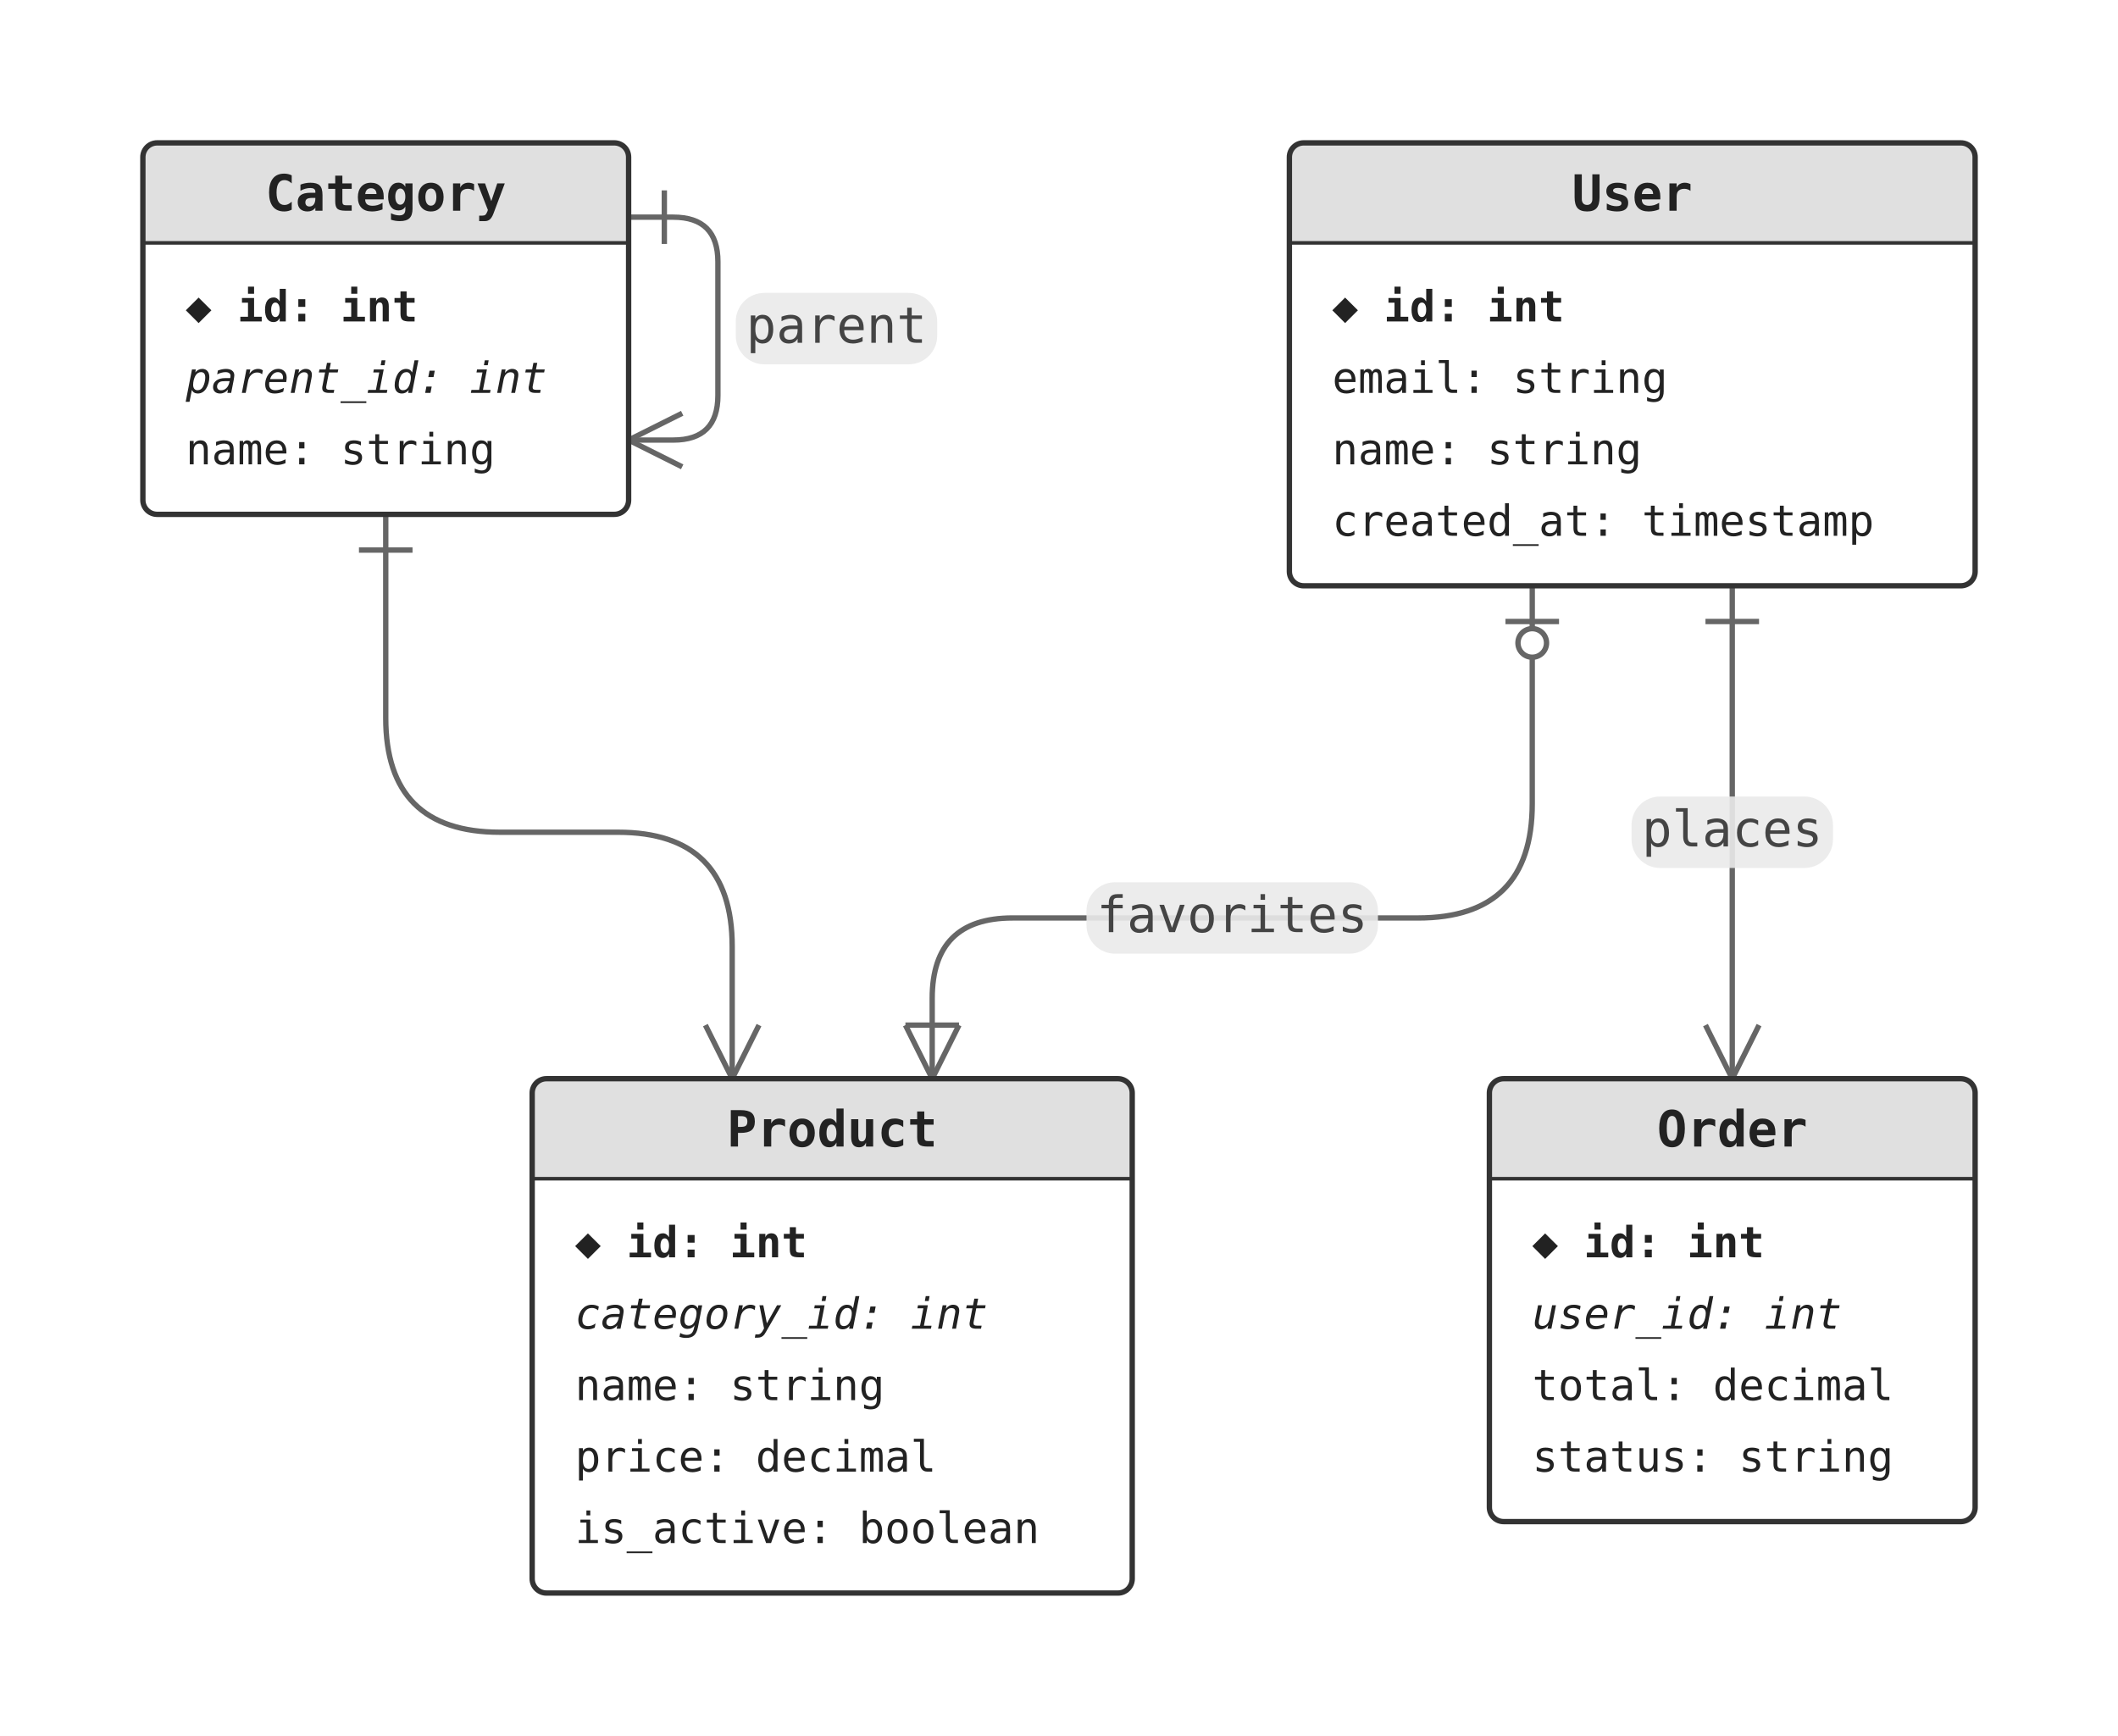
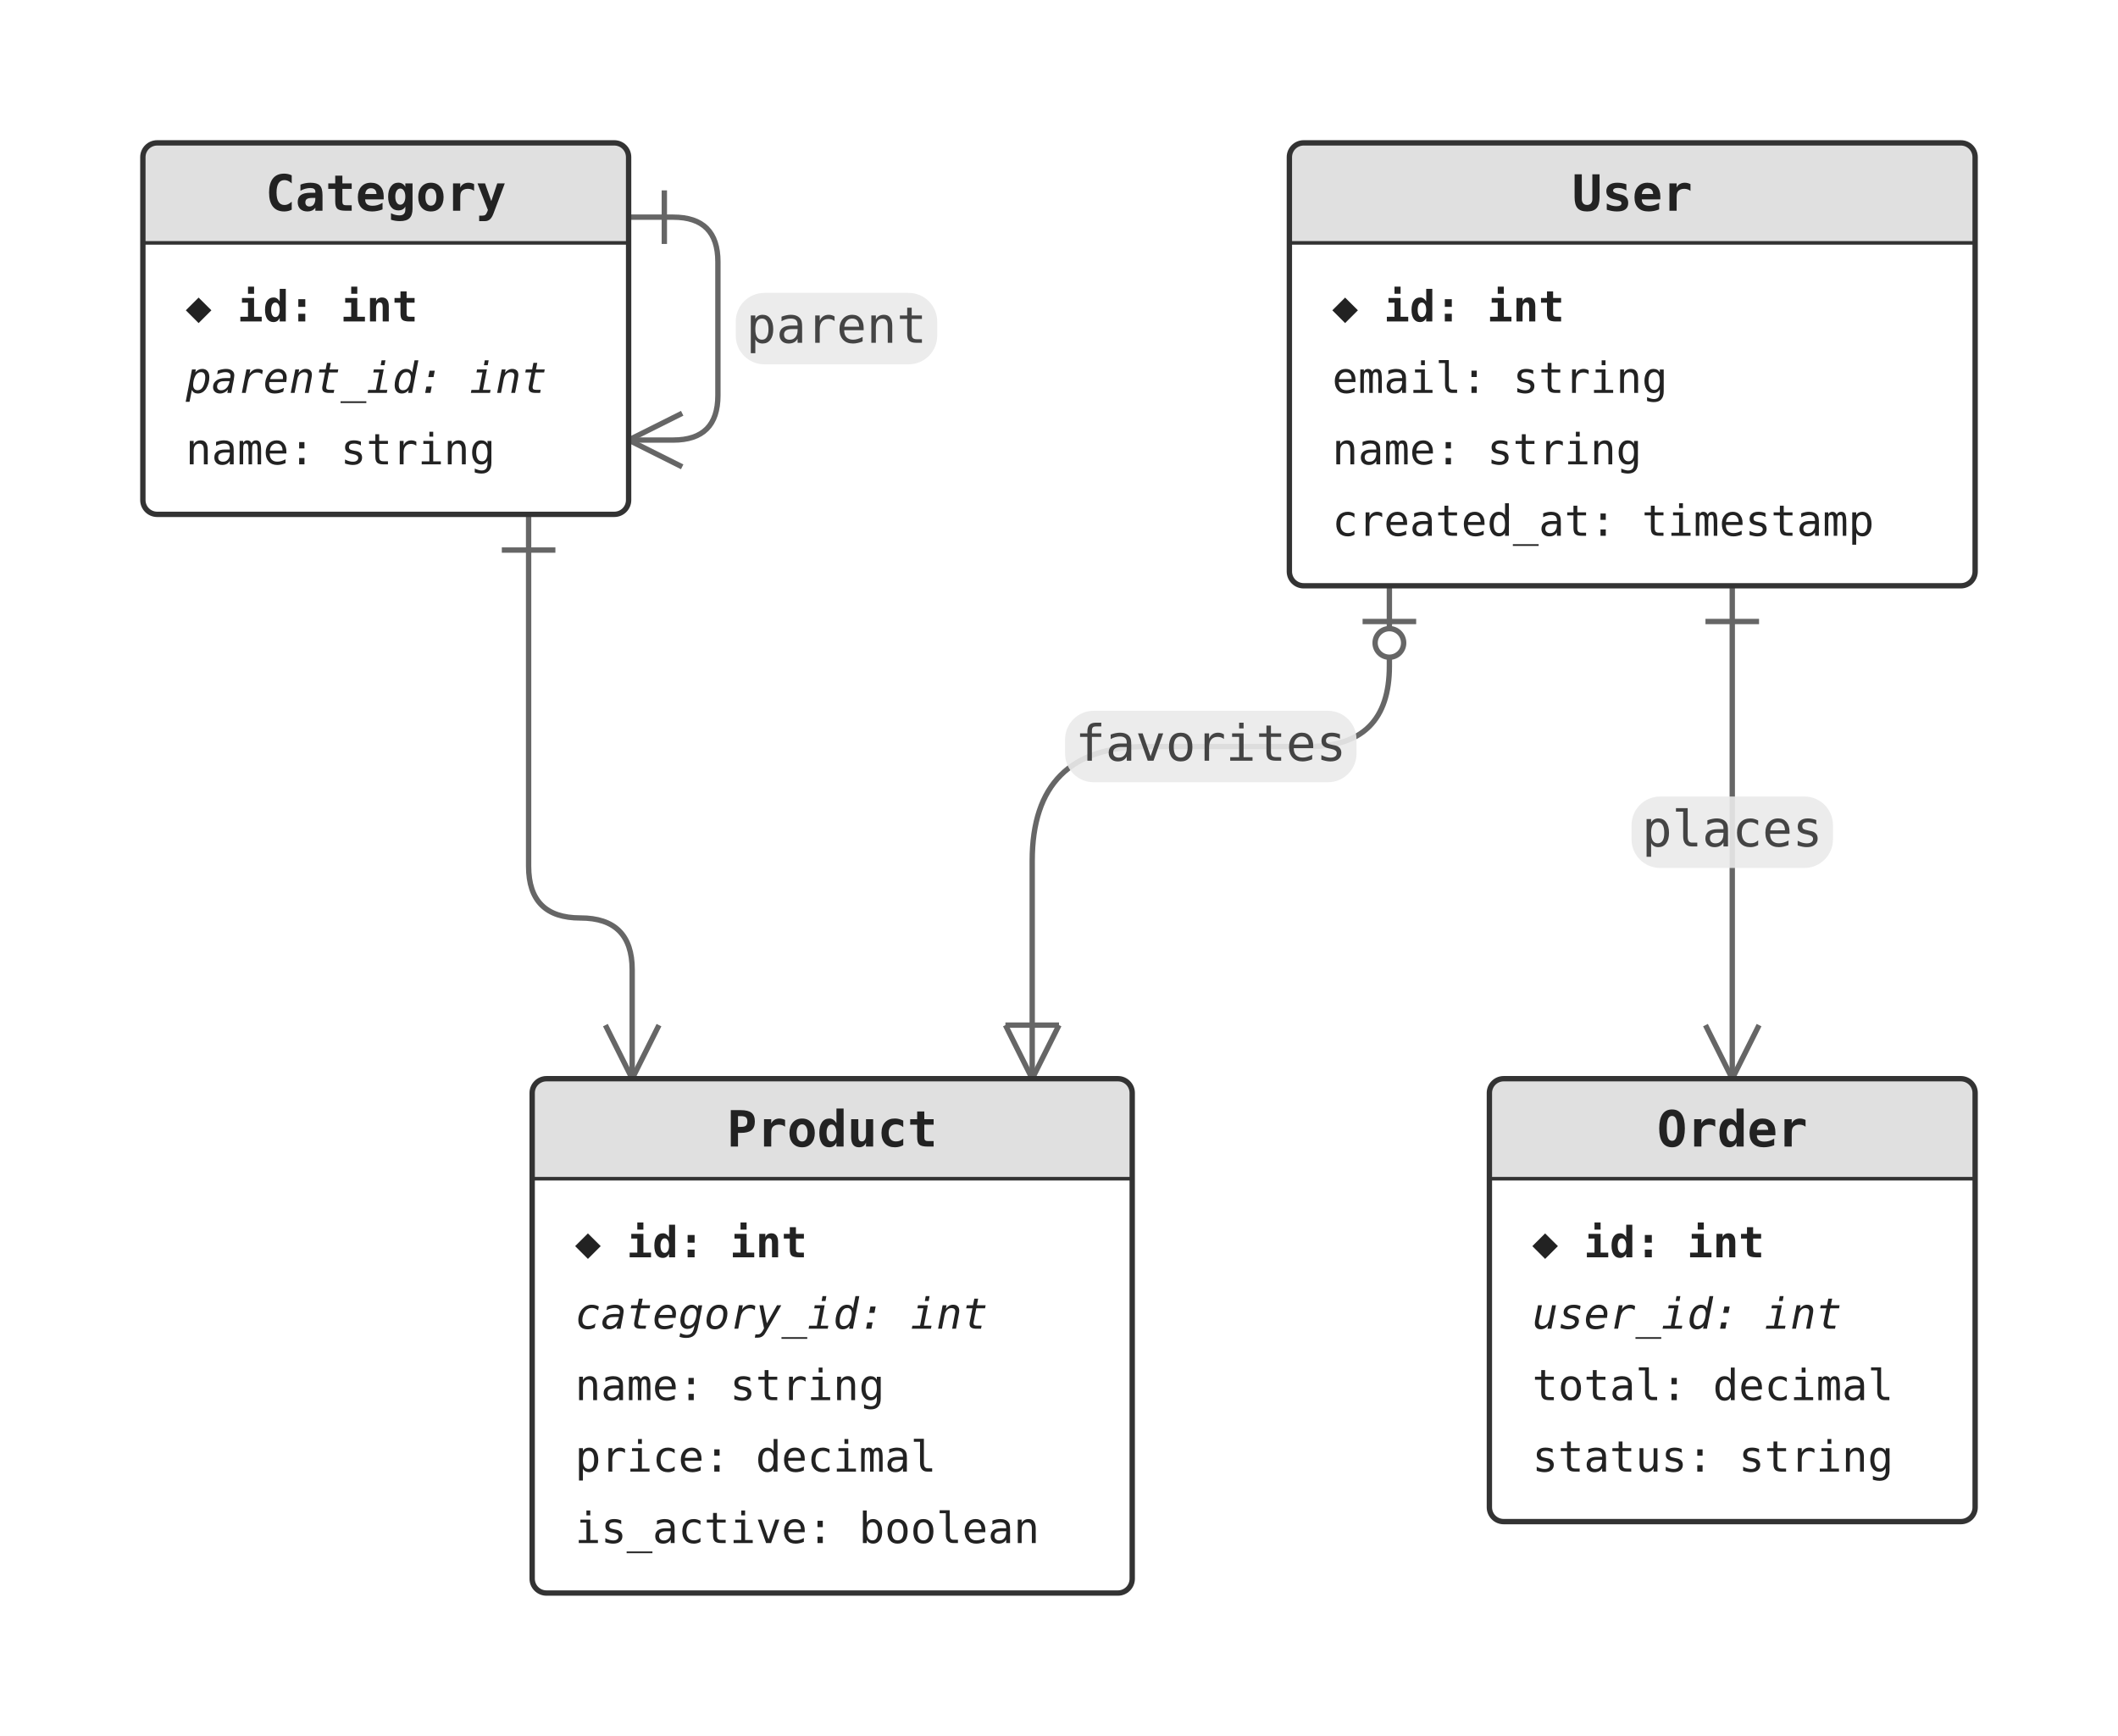
<svg xmlns="http://www.w3.org/2000/svg" width="593" height="486" viewBox="0 0 593 486">
  <style>
  .canvas { fill: #fff; }
  .entity-bg { fill: #fff; }
  .entity-header { fill: #e0e0e0; }
  .entity-border { fill: none; stroke: #333; stroke-width: 1.5; }
  .entity-separator { stroke: #333; stroke-width: 1; }
  .entity-name { font-family: monospace; font-size: 14px; font-weight: bold; fill: #222; }
  .column-text { font-family: monospace; font-size: 12px; fill: #222; }
  .pk { font-weight: bold; }
  .fk { font-style: italic; }
  .edge { stroke: #666; stroke-width: 1.5; fill: none; }
  .edge-symbol { stroke: #666; stroke-width: 1.5; fill: none; }
  .edge-symbol-zero { stroke: #666; stroke-width: 1.5; fill: #fff; }
  .edge-label-bg { fill: rgba(234,234,234,0.9); }
  .edge-label { font-family: monospace; font-size: 14px; fill: #444; }
  .cardinality-bg { fill: rgba(224,224,224,0.95); }
  .cardinality { font-family: monospace; font-size: 15px; font-weight: bold; fill: #222; }
  @media (prefers-color-scheme: dark) {
    .canvas { fill: #0d1117; }
    .entity-bg { fill: #161b22; }
    .entity-header { fill: #262c36; }
    .entity-border { stroke: #6e7681; }
    .entity-separator { stroke: #6e7681; }
    .entity-name { fill: #e6edf3; }
    .column-text { fill: #e6edf3; }
    .edge { stroke: #8b949e; }
    .edge-symbol { stroke: #8b949e; }
    .edge-symbol-zero { stroke: #8b949e; fill: #0d1117; }
    .edge-label-bg { fill: rgba(48,54,61,0.92); }
    .edge-label { fill: #c9d1d9; }
    .cardinality-bg { fill: rgba(60,67,76,0.95); }
    .cardinality { fill: #f0f6fc; }
  }
</style>
  <rect class="canvas" width="100%" height="100%" />
  <path class="edge" d="M 176 60.8 L 188.5 60.8 Q 201 60.8 201 73.3 L 201 110.7 Q 201 123.2 188.5 123.2 L 176 123.2" />
  <path class="edge-symbol" d="M 186 53.3 L 186 68.3" />
  <path class="edge-symbol" d="M 176 123.2 L 191 115.7" />
  <path class="edge-symbol" d="M 176 123.2 L 191 130.7" />
-   <path class="edge" d="M 108 144 L 108 201 Q 108 233 140 233 L 173 233 Q 205 233 205 265 L 205 302" />
-   <path class="edge-symbol" d="M 115.5 154 L 100.5 154" />
-   <path class="edge-symbol" d="M 205 302 L 197.5 287" />
-   <path class="edge-symbol" d="M 205 302 L 212.5 287" />
+   <path class="edge" d="M 148 144 L 148 242.5 Q 148 257 162.5 257 L 162.5 257 Q 177 257 177 271.5 L 177 302" />
+   <path class="edge-symbol" d="M 155.5 154 L 140.5 154" />
+   <path class="edge-symbol" d="M 177 302 L 169.5 287" />
+   <path class="edge-symbol" d="M 177 302 L 184.5 287" />
  <path class="edge" d="M 485 164 L 485 302" />
  <path class="edge-symbol" d="M 492.5 174 L 477.5 174" />
  <path class="edge-symbol" d="M 485 302 L 477.5 287" />
  <path class="edge-symbol" d="M 485 302 L 492.5 287" />
-   <path class="edge" d="M 429 164 L 429 225 Q 429 257 397 257 L 283.5 257 Q 261 257 261 279.5 L 261 302" />
-   <path class="edge-symbol" d="M 436.5 174 L 421.5 174" />
-   <circle class="edge-symbol-zero" cx="429" cy="180" r="4" />
-   <path class="edge-symbol" d="M 261 302 L 253.5 287" />
-   <path class="edge-symbol" d="M 261 302 L 268.5 287" />
-   <path class="edge-symbol" d="M 253.5 287 L 268.5 287" />
+   <path class="edge" d="M 389 164 L 389 186.5 Q 389 209 366.5 209 L 321 209 Q 289 209 289 241 L 289 302" />
+   <path class="edge-symbol" d="M 396.5 174 L 381.5 174" />
+   <circle class="edge-symbol-zero" cx="389" cy="180" r="4" />
+   <path class="edge-symbol" d="M 289 302 L 281.5 287" />
+   <path class="edge-symbol" d="M 289 302 L 296.5 287" />
+   <path class="edge-symbol" d="M 281.5 287 L 296.5 287" />
  <rect class="entity-bg" x="40" y="40" width="136" height="104" rx="4" />
  <rect class="entity-header" x="40" y="40" width="136" height="28" rx="4" />
  <rect class="entity-header" x="40" y="64" width="136" height="4" />
  <text class="entity-name" x="108" y="59" text-anchor="middle">Category</text>
  <line class="entity-separator" x1="40" y1="68" x2="176" y2="68" />
  <text class="column-text pk" x="52" y="90">◆ id: int</text>
  <text class="column-text fk" x="52" y="110">  parent_id: int</text>
  <text class="column-text" x="52" y="130">  name: string</text>
  <rect class="entity-border" x="40" y="40" width="136" height="104" rx="4" />
  <rect class="entity-bg" x="361" y="40" width="192" height="124" rx="4" />
  <rect class="entity-header" x="361" y="40" width="192" height="28" rx="4" />
  <rect class="entity-header" x="361" y="64" width="192" height="4" />
  <text class="entity-name" x="457" y="59" text-anchor="middle">User</text>
  <line class="entity-separator" x1="361" y1="68" x2="553" y2="68" />
  <text class="column-text pk" x="373" y="90">◆ id: int</text>
  <text class="column-text" x="373" y="110">  email: string</text>
  <text class="column-text" x="373" y="130">  name: string</text>
  <text class="column-text" x="373" y="150">  created_at: timestamp</text>
  <rect class="entity-border" x="361" y="40" width="192" height="124" rx="4" />
  <rect class="entity-bg" x="149" y="302" width="168" height="144" rx="4" />
  <rect class="entity-header" x="149" y="302" width="168" height="28" rx="4" />
  <rect class="entity-header" x="149" y="326" width="168" height="4" />
  <text class="entity-name" x="233" y="321" text-anchor="middle">Product</text>
  <line class="entity-separator" x1="149" y1="330" x2="317" y2="330" />
  <text class="column-text pk" x="161" y="352">◆ id: int</text>
  <text class="column-text fk" x="161" y="372">  category_id: int</text>
  <text class="column-text" x="161" y="392">  name: string</text>
  <text class="column-text" x="161" y="412">  price: decimal</text>
  <text class="column-text" x="161" y="432">  is_active: boolean</text>
  <rect class="entity-border" x="149" y="302" width="168" height="144" rx="4" />
  <rect class="entity-bg" x="417" y="302" width="136" height="124" rx="4" />
  <rect class="entity-header" x="417" y="302" width="136" height="28" rx="4" />
  <rect class="entity-header" x="417" y="326" width="136" height="4" />
  <text class="entity-name" x="485" y="321" text-anchor="middle">Order</text>
  <line class="entity-separator" x1="417" y1="330" x2="553" y2="330" />
  <text class="column-text pk" x="429" y="352">◆ id: int</text>
  <text class="column-text fk" x="429" y="372">  user_id: int</text>
  <text class="column-text" x="429" y="392">  total: decimal</text>
  <text class="column-text" x="429" y="412">  status: string</text>
  <rect class="entity-border" x="417" y="302" width="136" height="124" rx="4" />
  <rect class="edge-label-bg" x="206.0" y="82.0" width="56.4" height="20.0" rx="8" />
  <text class="edge-label" x="234.2" y="92" text-anchor="middle" dominant-baseline="middle">parent</text>
  <rect class="edge-label-bg" x="456.8" y="223.0" width="56.4" height="20.0" rx="8" />
  <text class="edge-label" x="485" y="233" text-anchor="middle" dominant-baseline="middle">places</text>
-   <rect class="edge-label-bg" x="304.2" y="247.0" width="81.6" height="20.0" rx="8" />
-   <text class="edge-label" x="345" y="257" text-anchor="middle" dominant-baseline="middle">favorites</text>
+   <rect class="edge-label-bg" x="298.2" y="199.0" width="81.6" height="20.0" rx="8" />
+   <text class="edge-label" x="339" y="209" text-anchor="middle" dominant-baseline="middle">favorites</text>
</svg>
